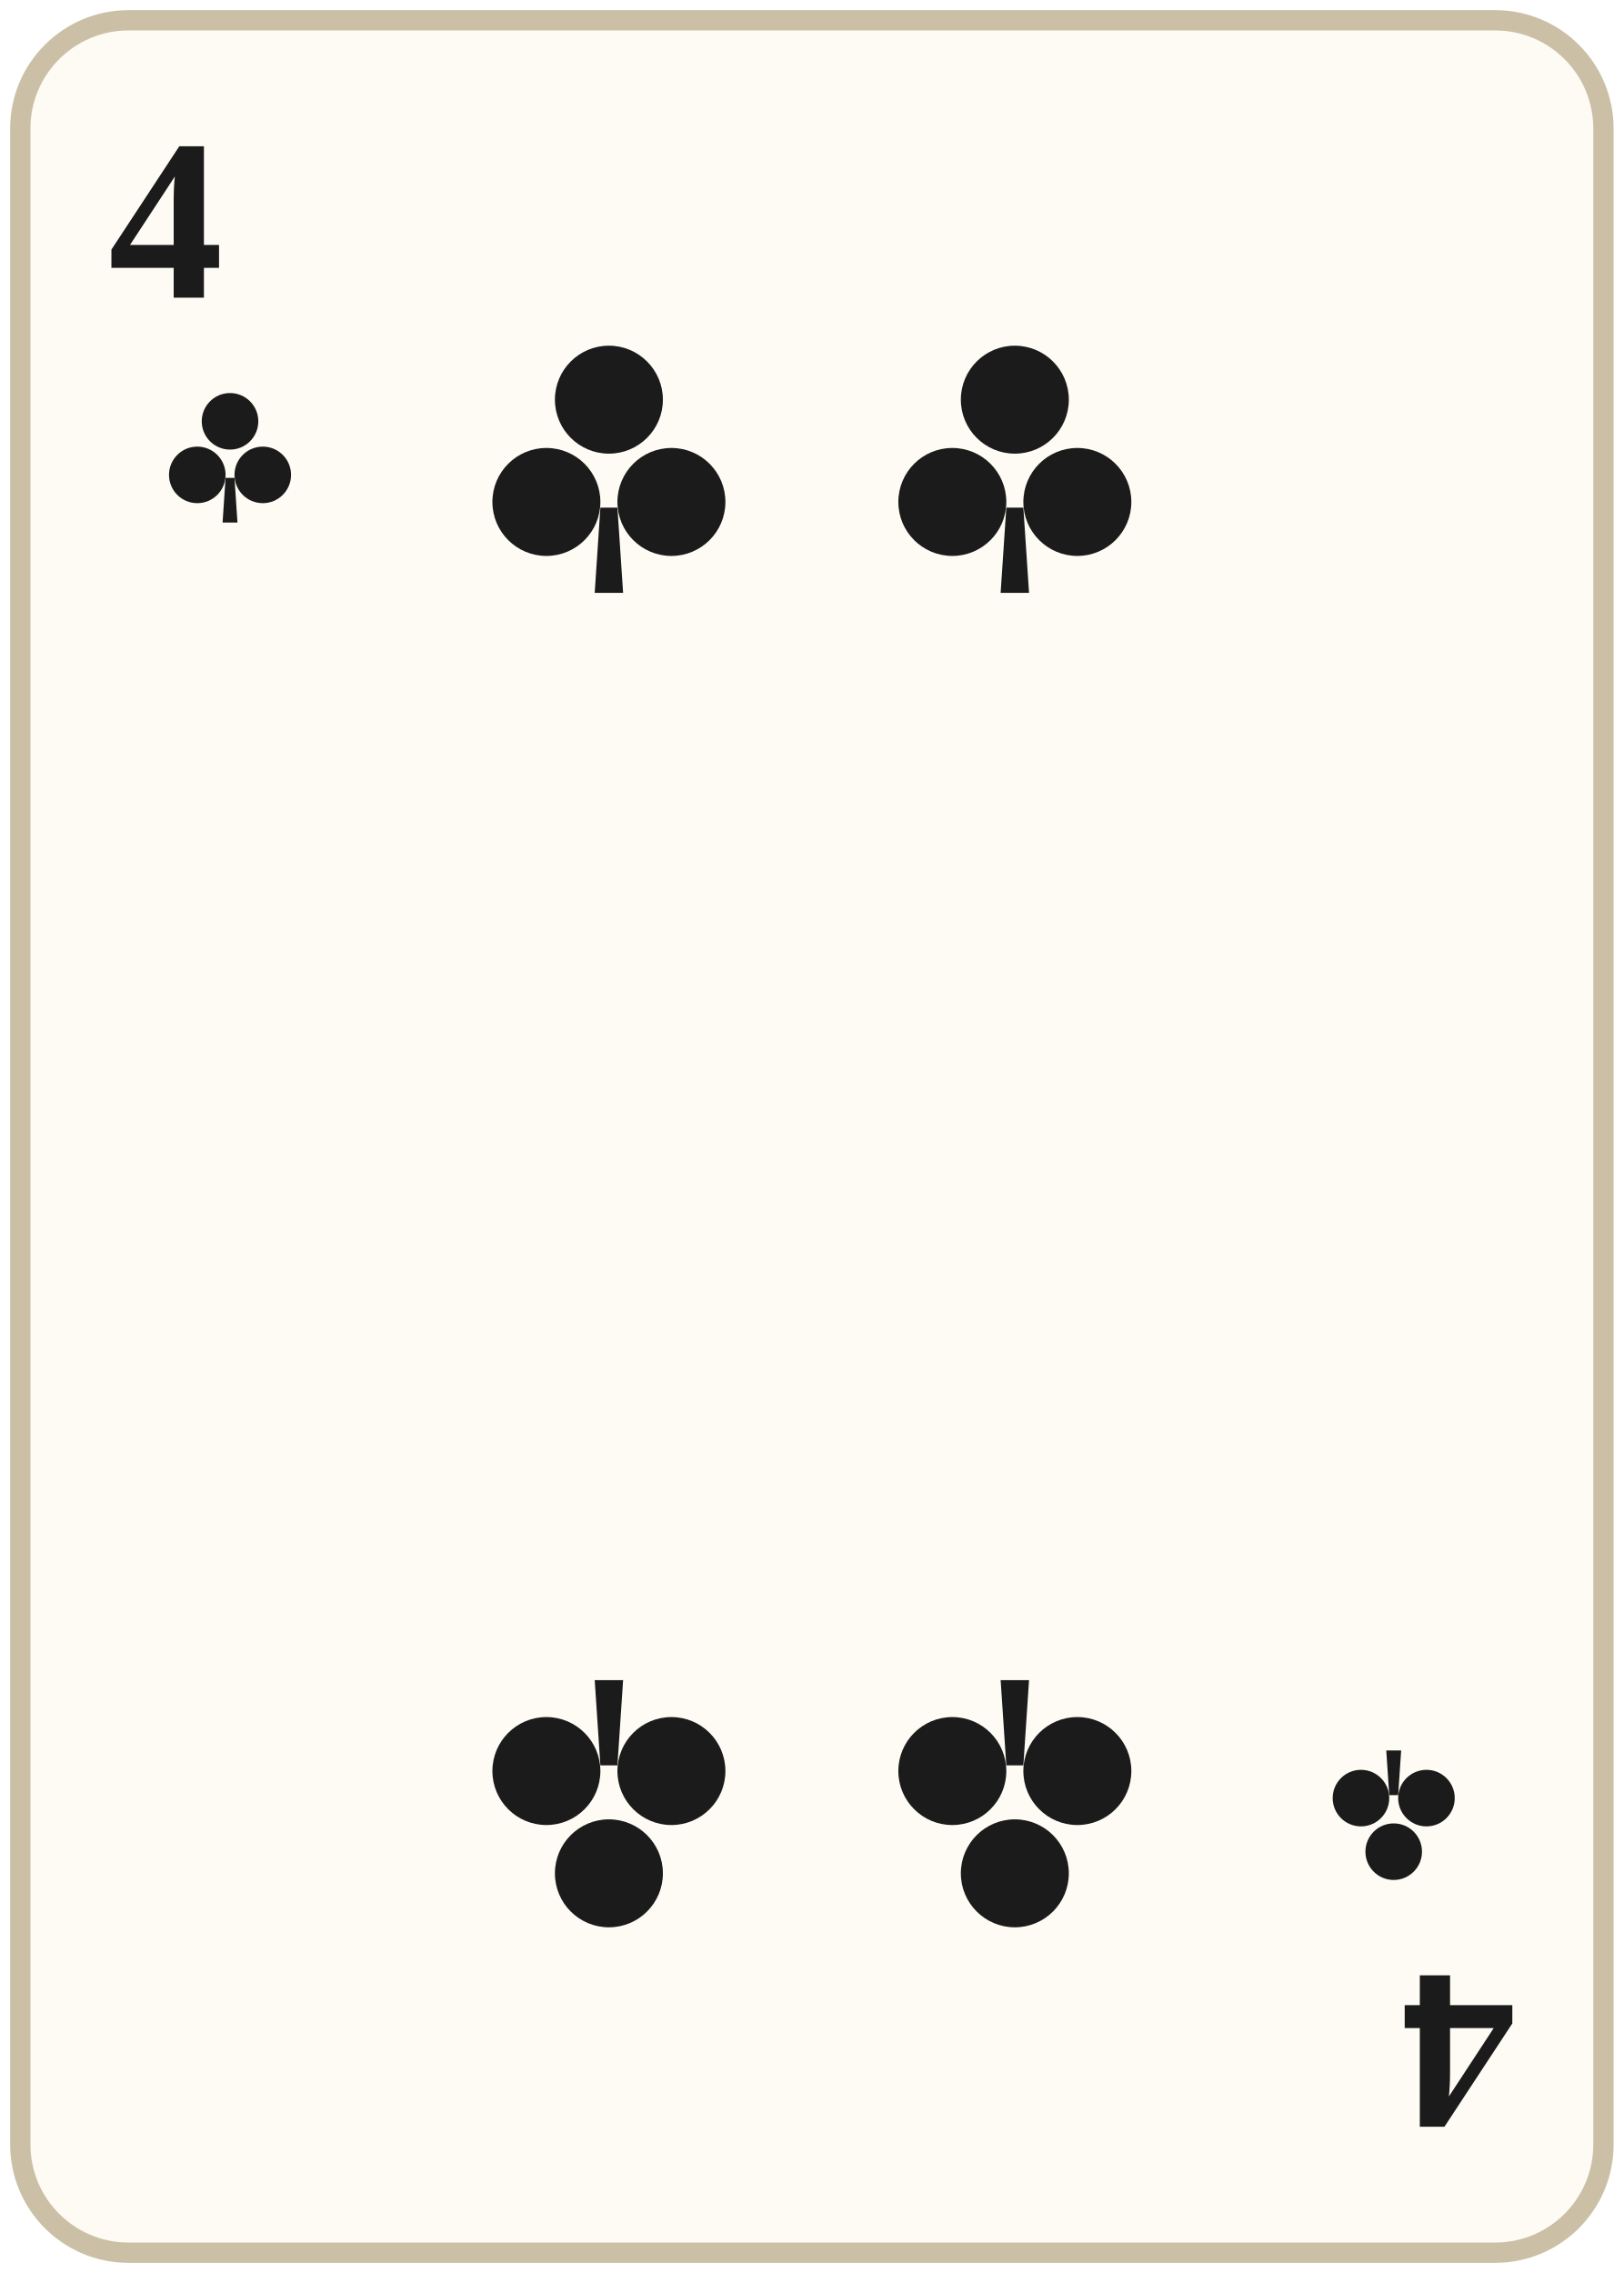
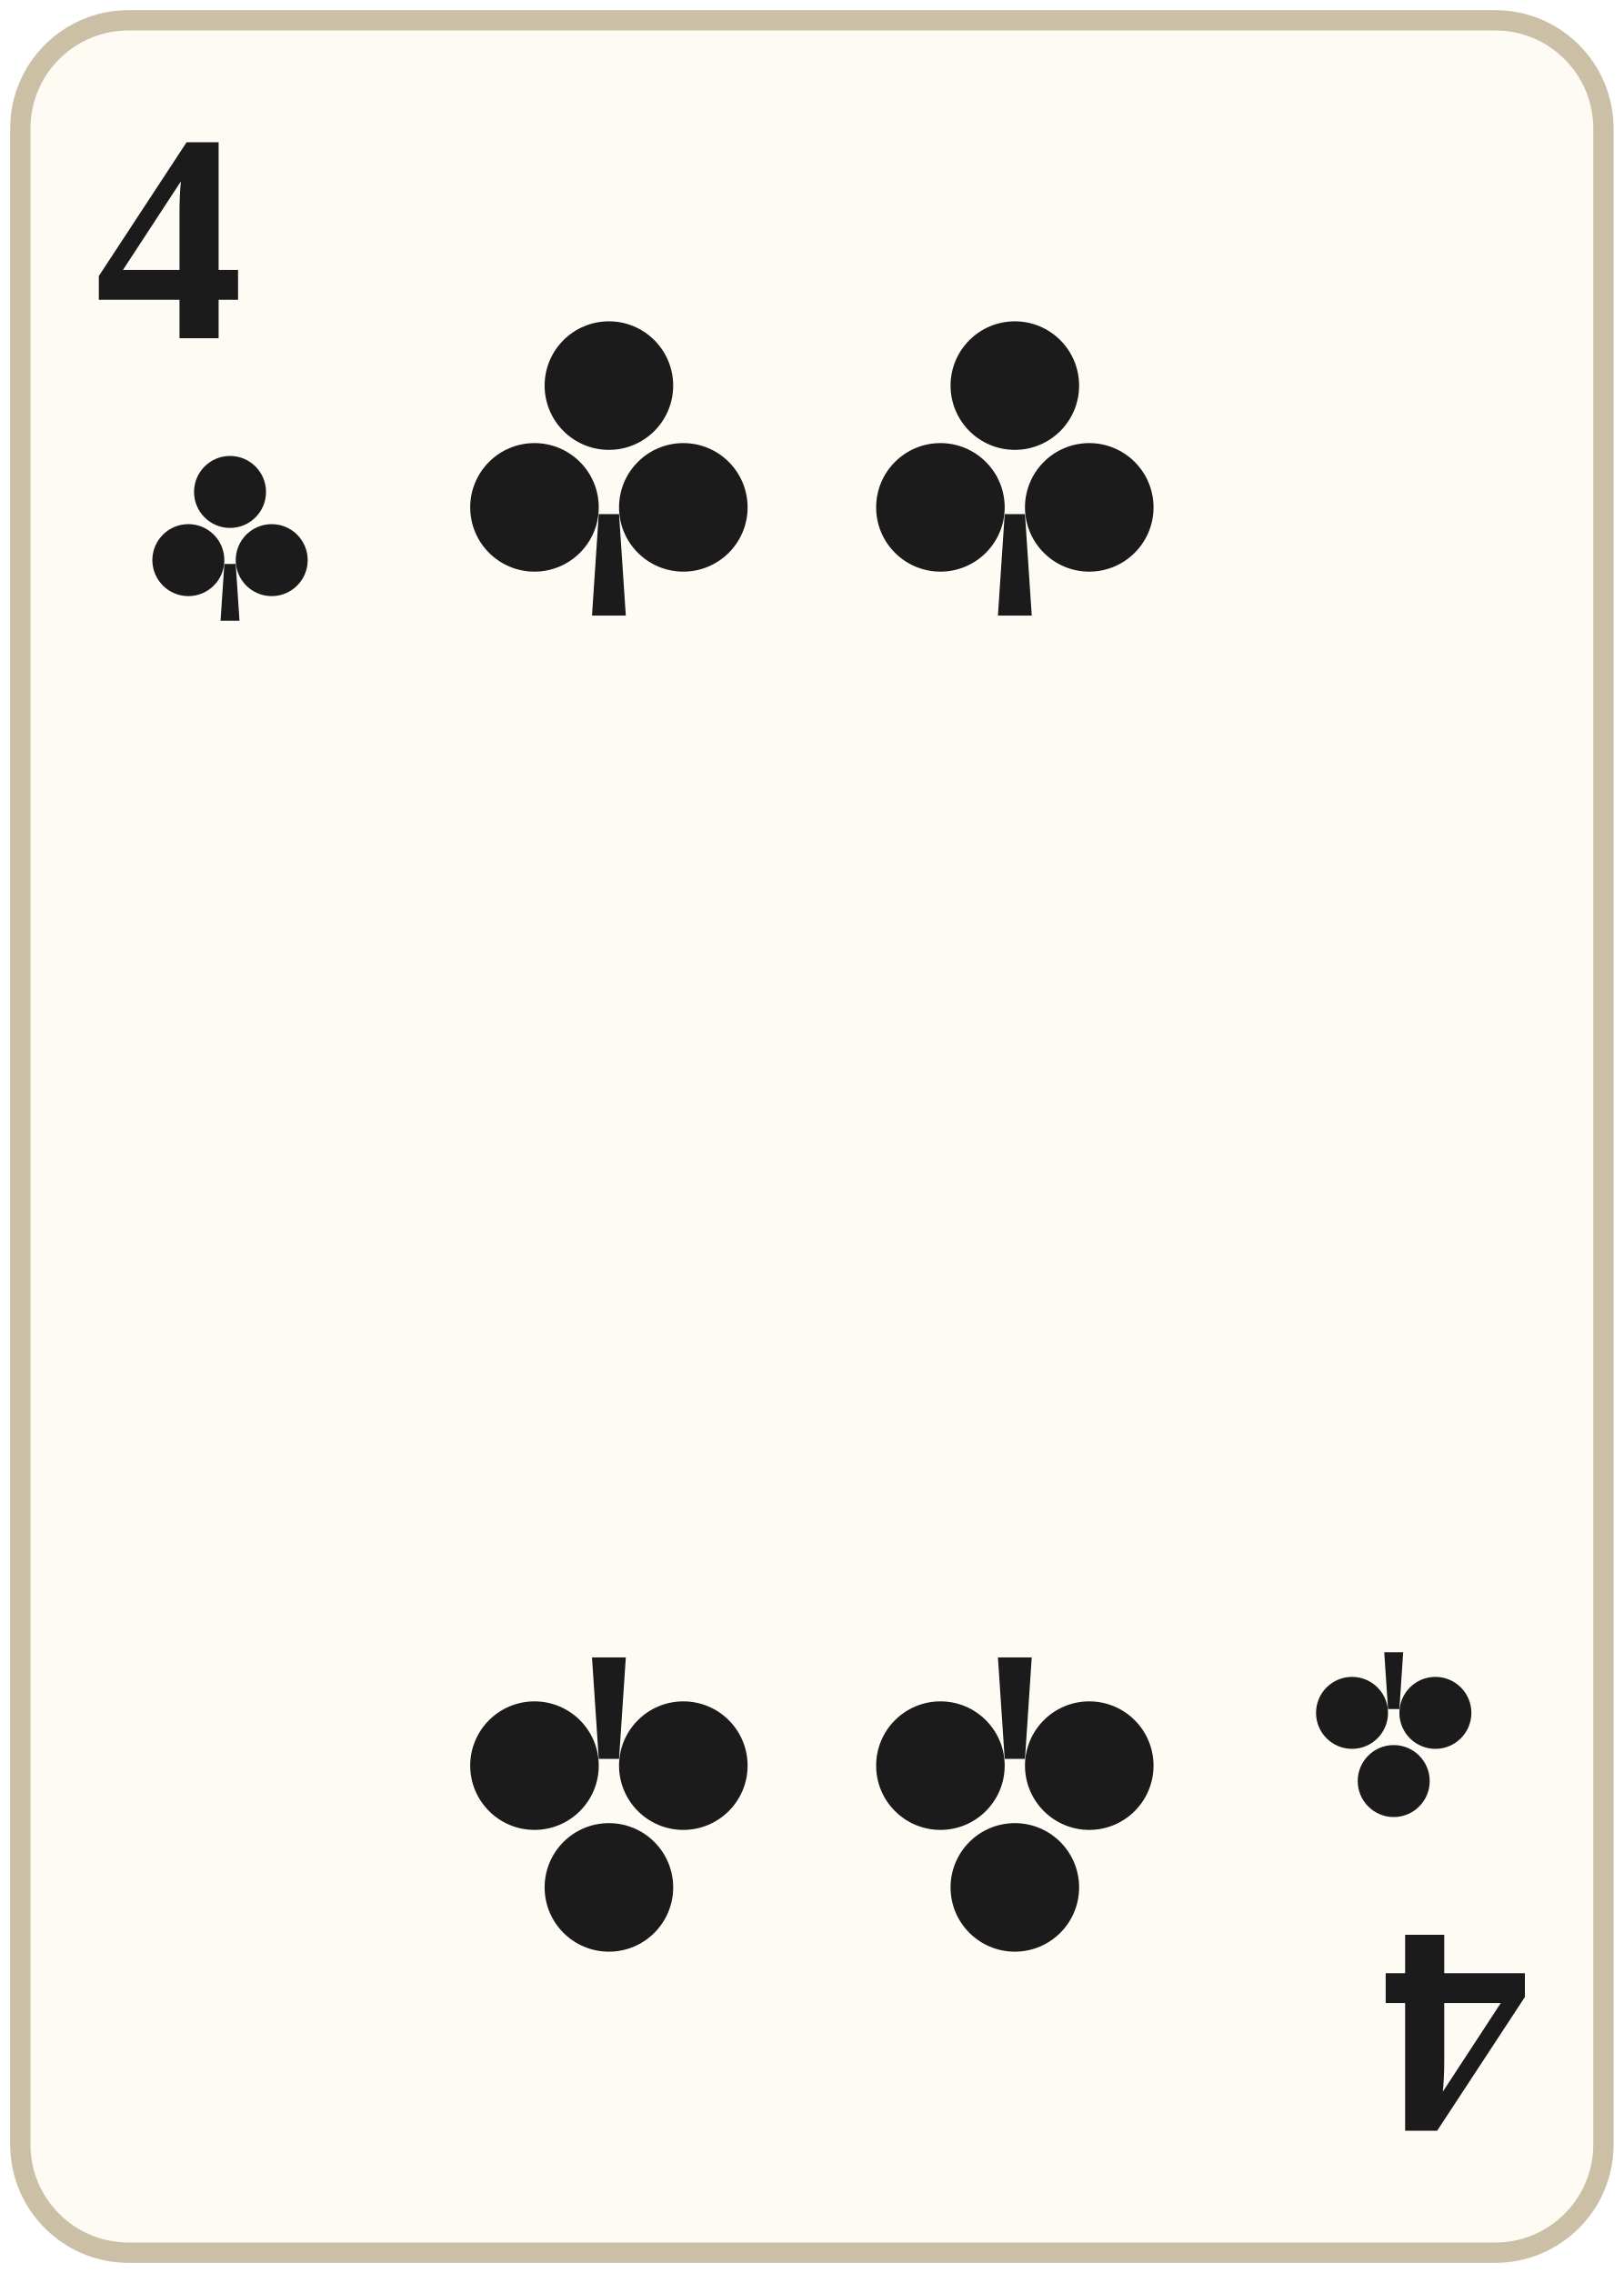
<svg xmlns="http://www.w3.org/2000/svg" viewBox="0 0 240 336" width="240" height="336">
  <rect x="3" y="3" width="234" height="330" rx="16" fill="#fdfbf4" stroke="#cbbfa6" stroke-width="3" />
-   <g transform="translate(90,70) scale(0.42) translate(-50,-50)">
+   <g transform="translate(90,70) scale(0.5) translate(-50,-50)">
    <circle cx="50" cy="24" r="19" fill="#1b1b1b" />
    <circle cx="28" cy="60" r="19" fill="#1b1b1b" />
    <circle cx="72" cy="60" r="19" fill="#1b1b1b" />
    <polygon points="45,92 55,92 53,62 47,62" fill="#1b1b1b" />
  </g>
-   <g transform="translate(150,70) scale(0.42) translate(-50,-50)">
+   <g transform="translate(150,70) scale(0.5) translate(-50,-50)">
    <circle cx="50" cy="24" r="19" fill="#1b1b1b" />
    <circle cx="28" cy="60" r="19" fill="#1b1b1b" />
    <circle cx="72" cy="60" r="19" fill="#1b1b1b" />
    <polygon points="45,92 55,92 53,62 47,62" fill="#1b1b1b" />
  </g>
-   <g transform="translate(90,266) rotate(180) scale(0.42) translate(-50,-50)">
+   <g transform="translate(90,266) rotate(180) scale(0.5) translate(-50,-50)">
    <circle cx="50" cy="24" r="19" fill="#1b1b1b" />
    <circle cx="28" cy="60" r="19" fill="#1b1b1b" />
    <circle cx="72" cy="60" r="19" fill="#1b1b1b" />
    <polygon points="45,92 55,92 53,62 47,62" fill="#1b1b1b" />
  </g>
-   <g transform="translate(150,266) rotate(180) scale(0.42) translate(-50,-50)">
+   <g transform="translate(150,266) rotate(180) scale(0.5) translate(-50,-50)">
    <circle cx="50" cy="24" r="19" fill="#1b1b1b" />
    <circle cx="28" cy="60" r="19" fill="#1b1b1b" />
    <circle cx="72" cy="60" r="19" fill="#1b1b1b" />
    <polygon points="45,92 55,92 53,62 47,62" fill="#1b1b1b" />
  </g>
-   <g transform="translate(16,14)">
-     <text x="0" y="30" font-family="Georgia,'Times New Roman',serif" font-size="34" font-weight="700" fill="#1b1b1b">4</text>
-     <g transform="translate(18,54) scale(0.22) translate(-50,-50)">
+   <g transform="translate(14,12)">
+     <text x="0" y="38" font-family="Georgia,'Times New Roman',serif" font-size="44" font-weight="700" fill="#1b1b1b">4</text>
+     <g transform="translate(20,68) scale(0.28) translate(-50,-50)">
      <circle cx="50" cy="24" r="19" fill="#1b1b1b" />
      <circle cx="28" cy="60" r="19" fill="#1b1b1b" />
      <circle cx="72" cy="60" r="19" fill="#1b1b1b" />
      <polygon points="45,92 55,92 53,62 47,62" fill="#1b1b1b" />
    </g>
  </g>
  <g transform="rotate(180 120 168)">
-     <g transform="translate(16,14)">
-       <text x="0" y="30" font-family="Georgia,'Times New Roman',serif" font-size="34" font-weight="700" fill="#1b1b1b">4</text>
-       <g transform="translate(18,54) scale(0.22) translate(-50,-50)">
+     <g transform="translate(14,12)">
+       <text x="0" y="38" font-family="Georgia,'Times New Roman',serif" font-size="44" font-weight="700" fill="#1b1b1b">4</text>
+       <g transform="translate(20,68) scale(0.28) translate(-50,-50)">
        <circle cx="50" cy="24" r="19" fill="#1b1b1b" />
        <circle cx="28" cy="60" r="19" fill="#1b1b1b" />
        <circle cx="72" cy="60" r="19" fill="#1b1b1b" />
        <polygon points="45,92 55,92 53,62 47,62" fill="#1b1b1b" />
      </g>
    </g>
  </g>
</svg>
